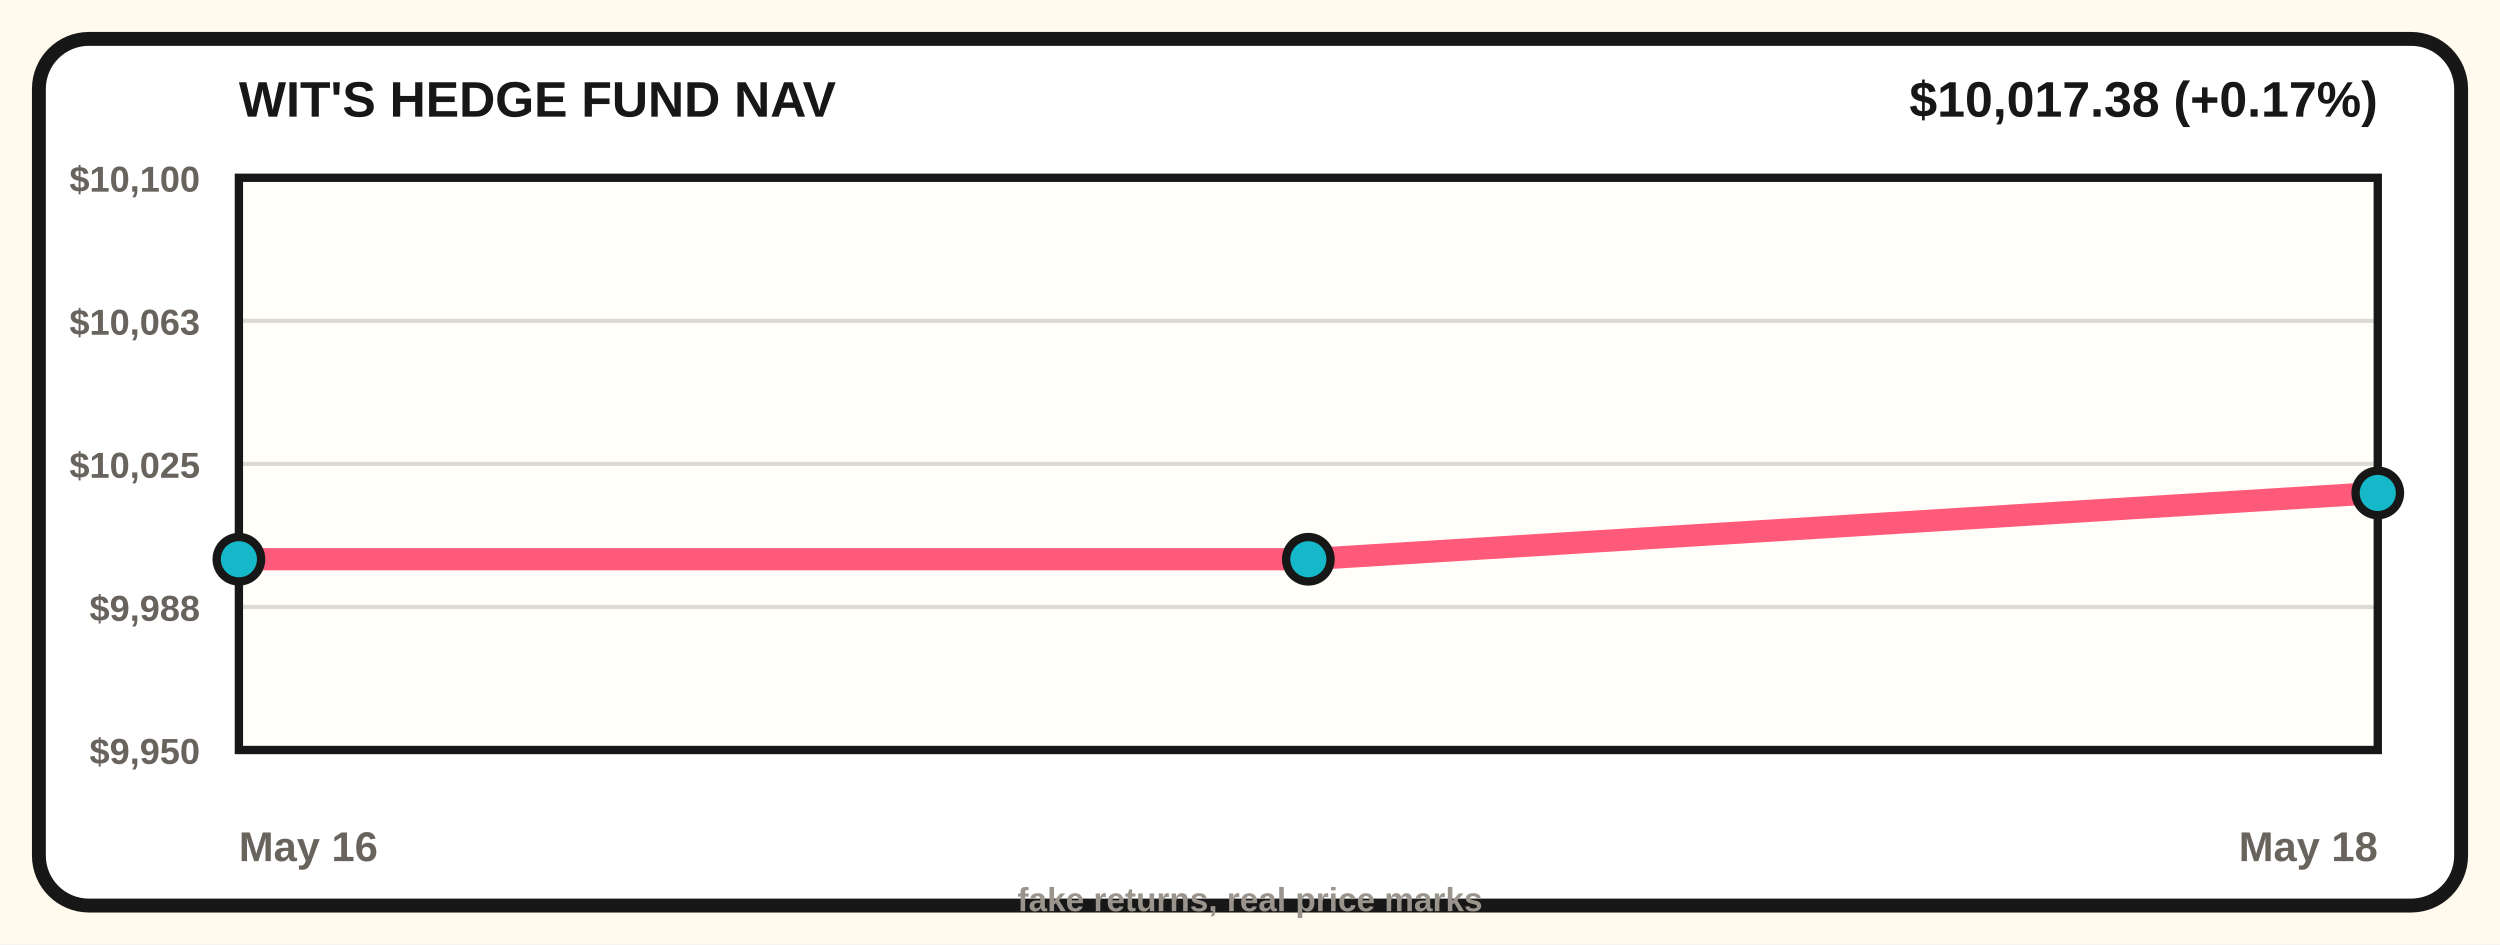
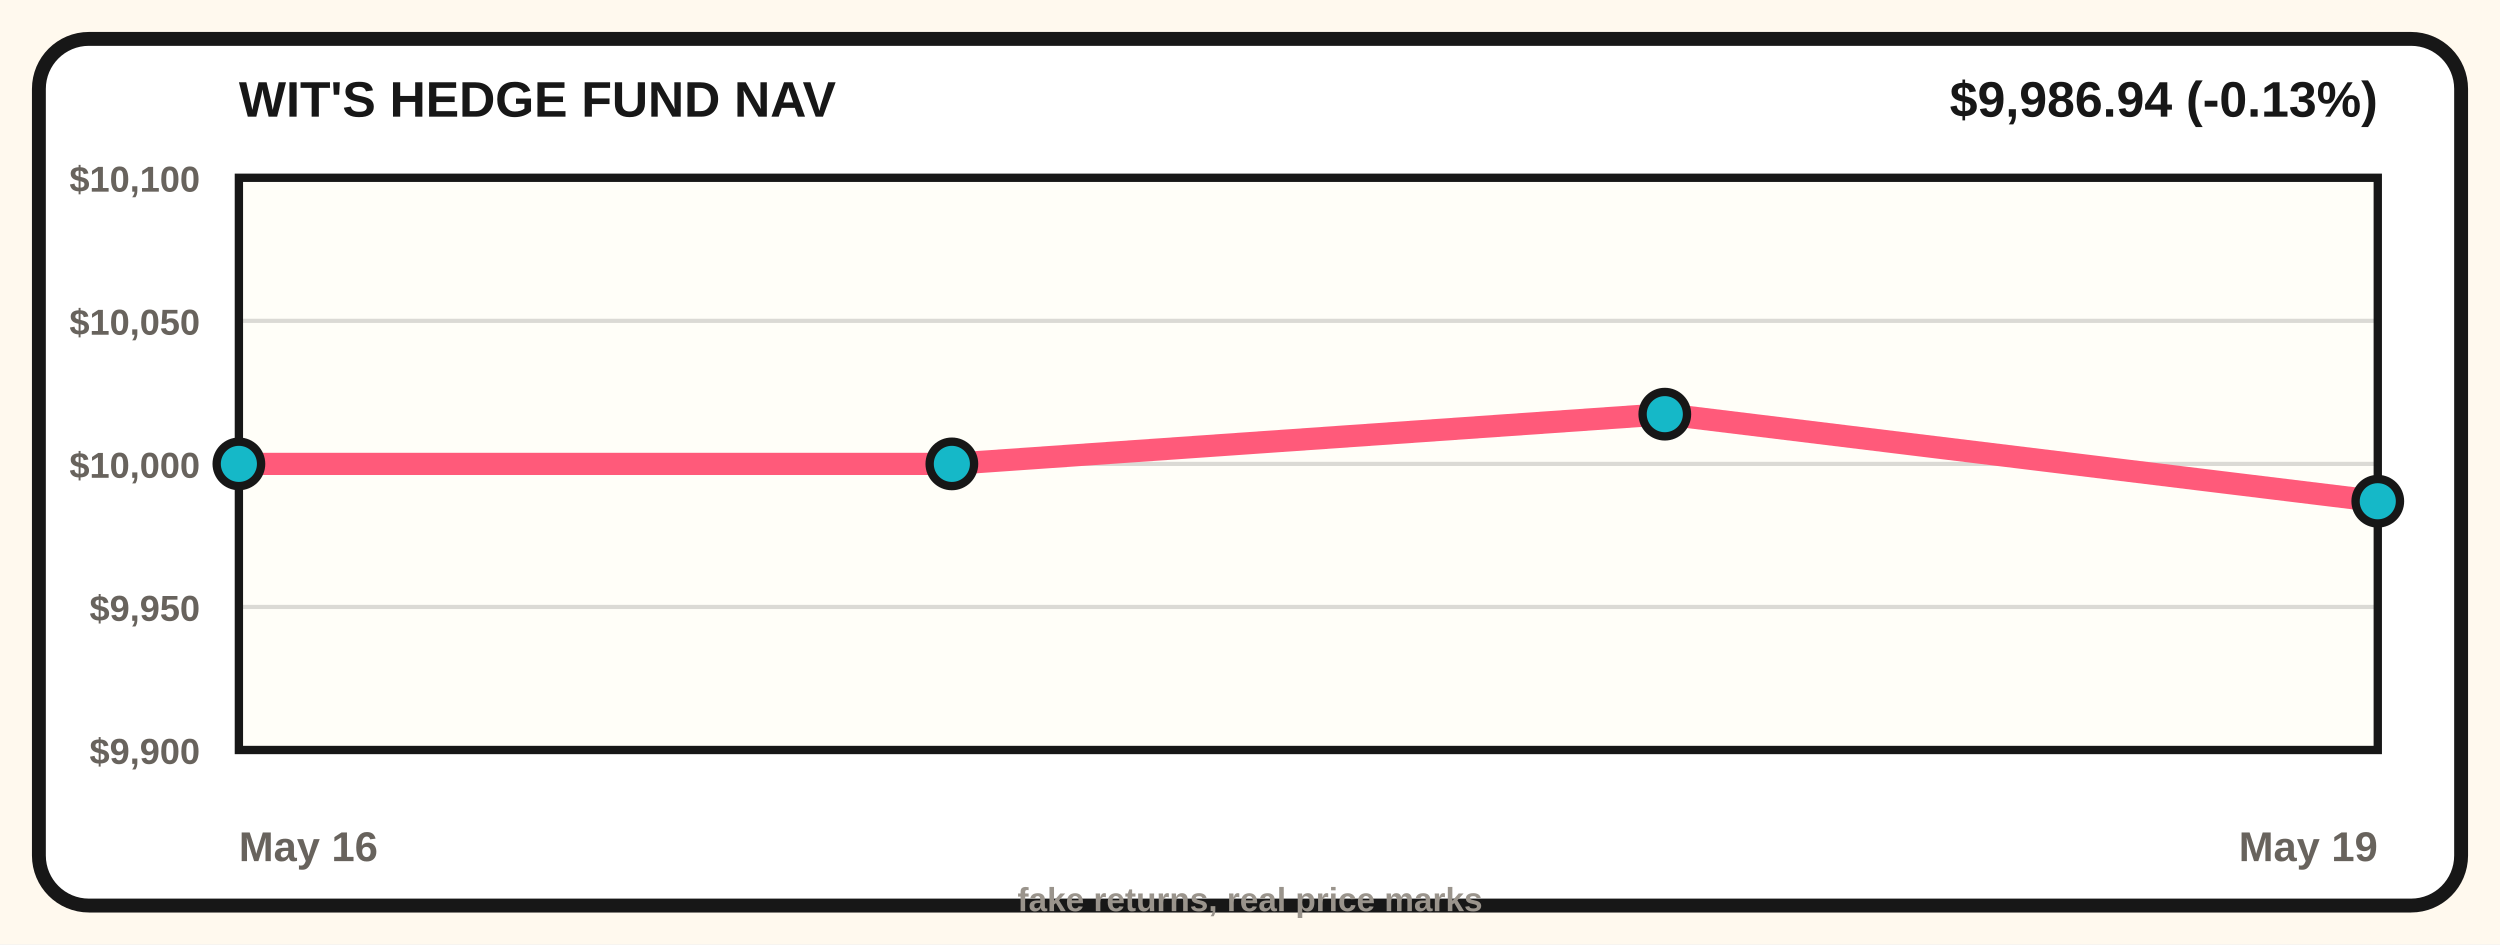
<svg xmlns="http://www.w3.org/2000/svg" width="900" height="340" viewBox="0 0 900 340" role="img" aria-label="Wit's Hedge Fund fake NAV chart">
  <rect width="900" height="340" fill="#fff9ee" />
  <rect x="14" y="14" width="872" height="312" rx="18" fill="#ffffff" stroke="#171717" stroke-width="5" />
  <rect x="86" y="64" width="770" height="206" fill="#fffef8" stroke="#171717" stroke-width="3" />
  <line x1="86" y1="270" x2="856" y2="270" stroke="#171717" stroke-width="1.5" opacity="0.16" />
-   <text x="72" y="275" text-anchor="end" font-family="Arial, sans-serif" font-size="13" font-weight="800" fill="#68635d">$9,950</text>
+   <text x="72" y="275" text-anchor="end" font-family="Arial, sans-serif" font-size="13" font-weight="800" fill="#68635d">$9,900</text>
  <line x1="86" y1="218.5" x2="856" y2="218.5" stroke="#171717" stroke-width="1.5" opacity="0.16" />
-   <text x="72" y="223.5" text-anchor="end" font-family="Arial, sans-serif" font-size="13" font-weight="800" fill="#68635d">$9,988</text>
+   <text x="72" y="223.5" text-anchor="end" font-family="Arial, sans-serif" font-size="13" font-weight="800" fill="#68635d">$9,950</text>
  <line x1="86" y1="167" x2="856" y2="167" stroke="#171717" stroke-width="1.5" opacity="0.16" />
-   <text x="72" y="172" text-anchor="end" font-family="Arial, sans-serif" font-size="13" font-weight="800" fill="#68635d">$10,025</text>
+   <text x="72" y="172" text-anchor="end" font-family="Arial, sans-serif" font-size="13" font-weight="800" fill="#68635d">$10,000</text>
  <line x1="86" y1="115.5" x2="856" y2="115.5" stroke="#171717" stroke-width="1.5" opacity="0.16" />
-   <text x="72" y="120.5" text-anchor="end" font-family="Arial, sans-serif" font-size="13" font-weight="800" fill="#68635d">$10,063</text>
+   <text x="72" y="120.5" text-anchor="end" font-family="Arial, sans-serif" font-size="13" font-weight="800" fill="#68635d">$10,050</text>
  <line x1="86" y1="64" x2="856" y2="64" stroke="#171717" stroke-width="1.5" opacity="0.16" />
  <text x="72" y="69" text-anchor="end" font-family="Arial, sans-serif" font-size="13" font-weight="800" fill="#68635d">$10,100</text>
-   <polyline points="86,201.33 471,201.33 856,177.46" fill="none" stroke="#ff5a7a" stroke-width="8" stroke-linecap="round" stroke-linejoin="round" />
-   <circle cx="86" cy="201.33" r="8" fill="#15b8c8" stroke="#171717" stroke-width="3" />
-   <circle cx="471" cy="201.33" r="8" fill="#15b8c8" stroke="#171717" stroke-width="3" />
-   <circle cx="856" cy="177.46" r="8" fill="#15b8c8" stroke="#171717" stroke-width="3" />
+   <polyline points="86,167 342.67,167 599.33,149.1 856,180.45" fill="none" stroke="#ff5a7a" stroke-width="8" stroke-linecap="round" stroke-linejoin="round" />
+   <circle cx="86" cy="167" r="8" fill="#15b8c8" stroke="#171717" stroke-width="3" />
+   <circle cx="342.67" cy="167" r="8" fill="#15b8c8" stroke="#171717" stroke-width="3" />
+   <circle cx="599.33" cy="149.1" r="8" fill="#15b8c8" stroke="#171717" stroke-width="3" />
+   <circle cx="856" cy="180.45" r="8" fill="#15b8c8" stroke="#171717" stroke-width="3" />
  <text x="86" y="42" font-family="Arial, sans-serif" font-size="18" font-weight="900" fill="#171717">WIT'S HEDGE FUND NAV</text>
-   <text x="856" y="42" text-anchor="end" font-family="Arial, sans-serif" font-size="18" font-weight="900" fill="#171717">$10,017.38 (+0.17%)</text>
+   <text x="856" y="42" text-anchor="end" font-family="Arial, sans-serif" font-size="18" font-weight="900" fill="#171717">$9,986.94 (-0.13%)</text>
  <text x="86" y="310" text-anchor="start" font-family="Arial, sans-serif" font-size="15" font-weight="900" fill="#68635d">May 16</text>
-   <text x="856" y="310" text-anchor="end" font-family="Arial, sans-serif" font-size="15" font-weight="900" fill="#68635d">May 18</text>
+   <text x="856" y="310" text-anchor="end" font-family="Arial, sans-serif" font-size="15" font-weight="900" fill="#68635d">May 19</text>
  <text x="450" y="328" text-anchor="middle" font-family="Arial, sans-serif" font-size="12" font-weight="800" fill="#9a948c">fake returns, real price marks</text>
</svg>
